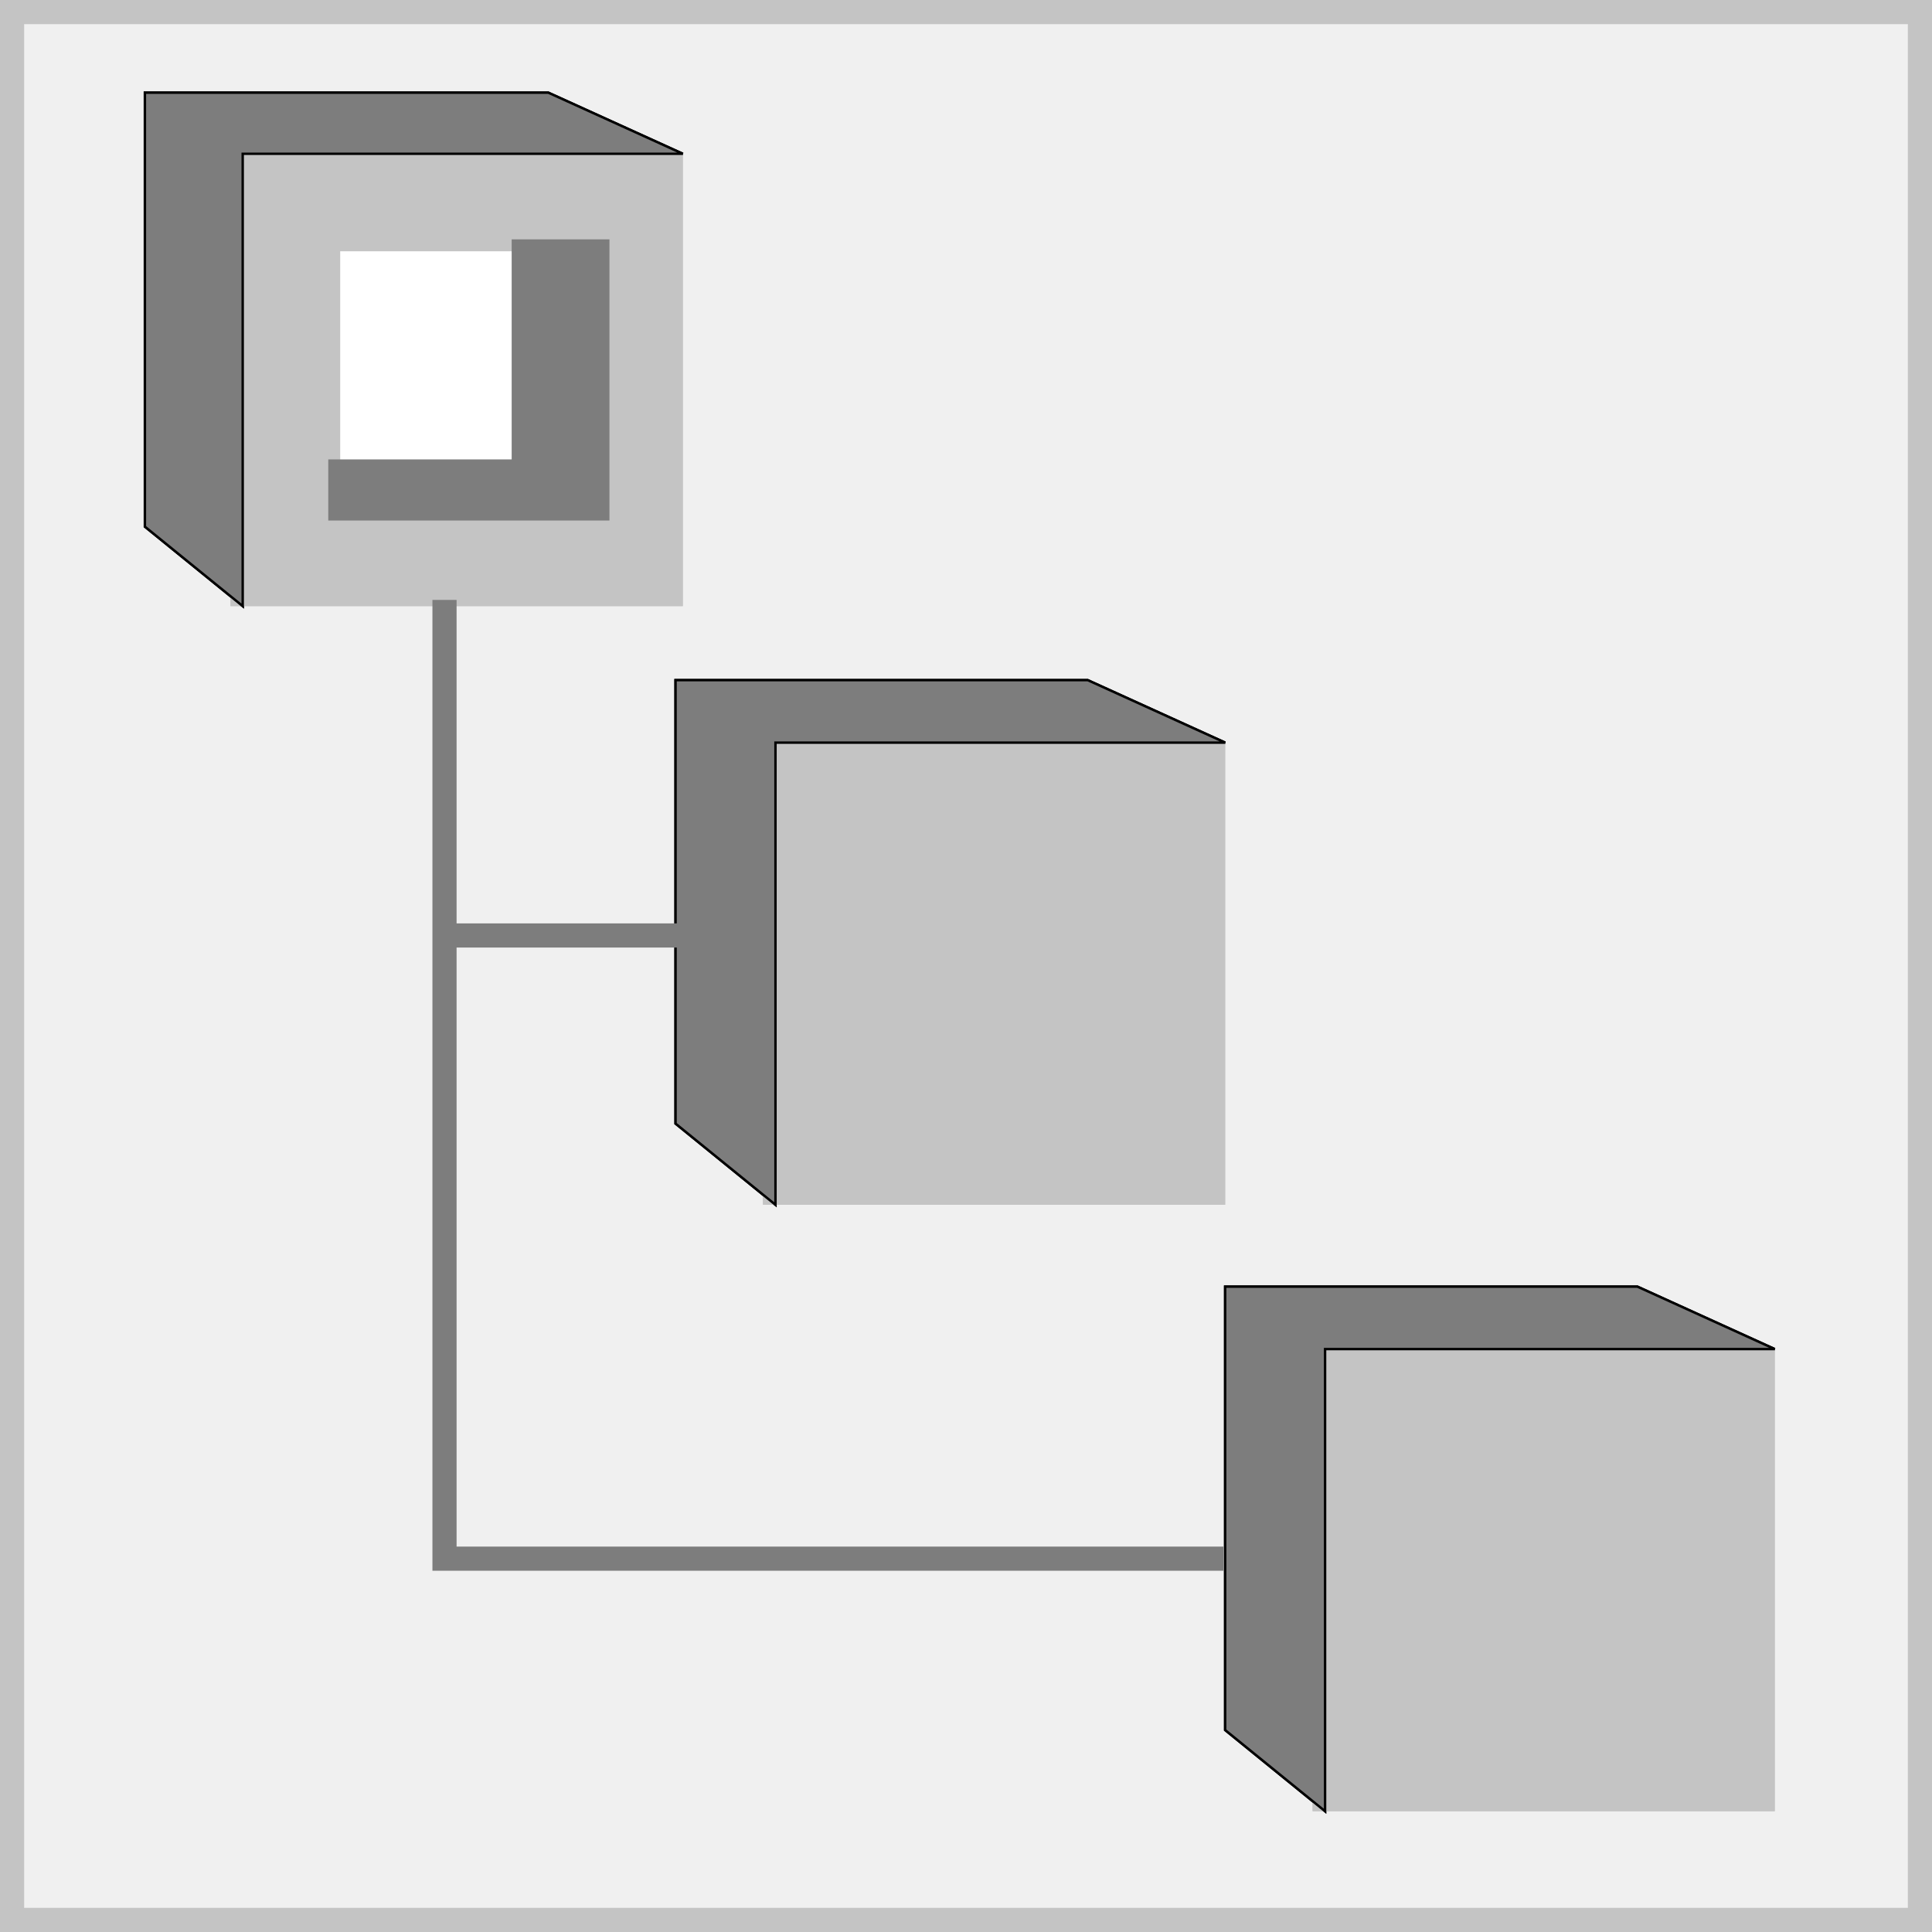
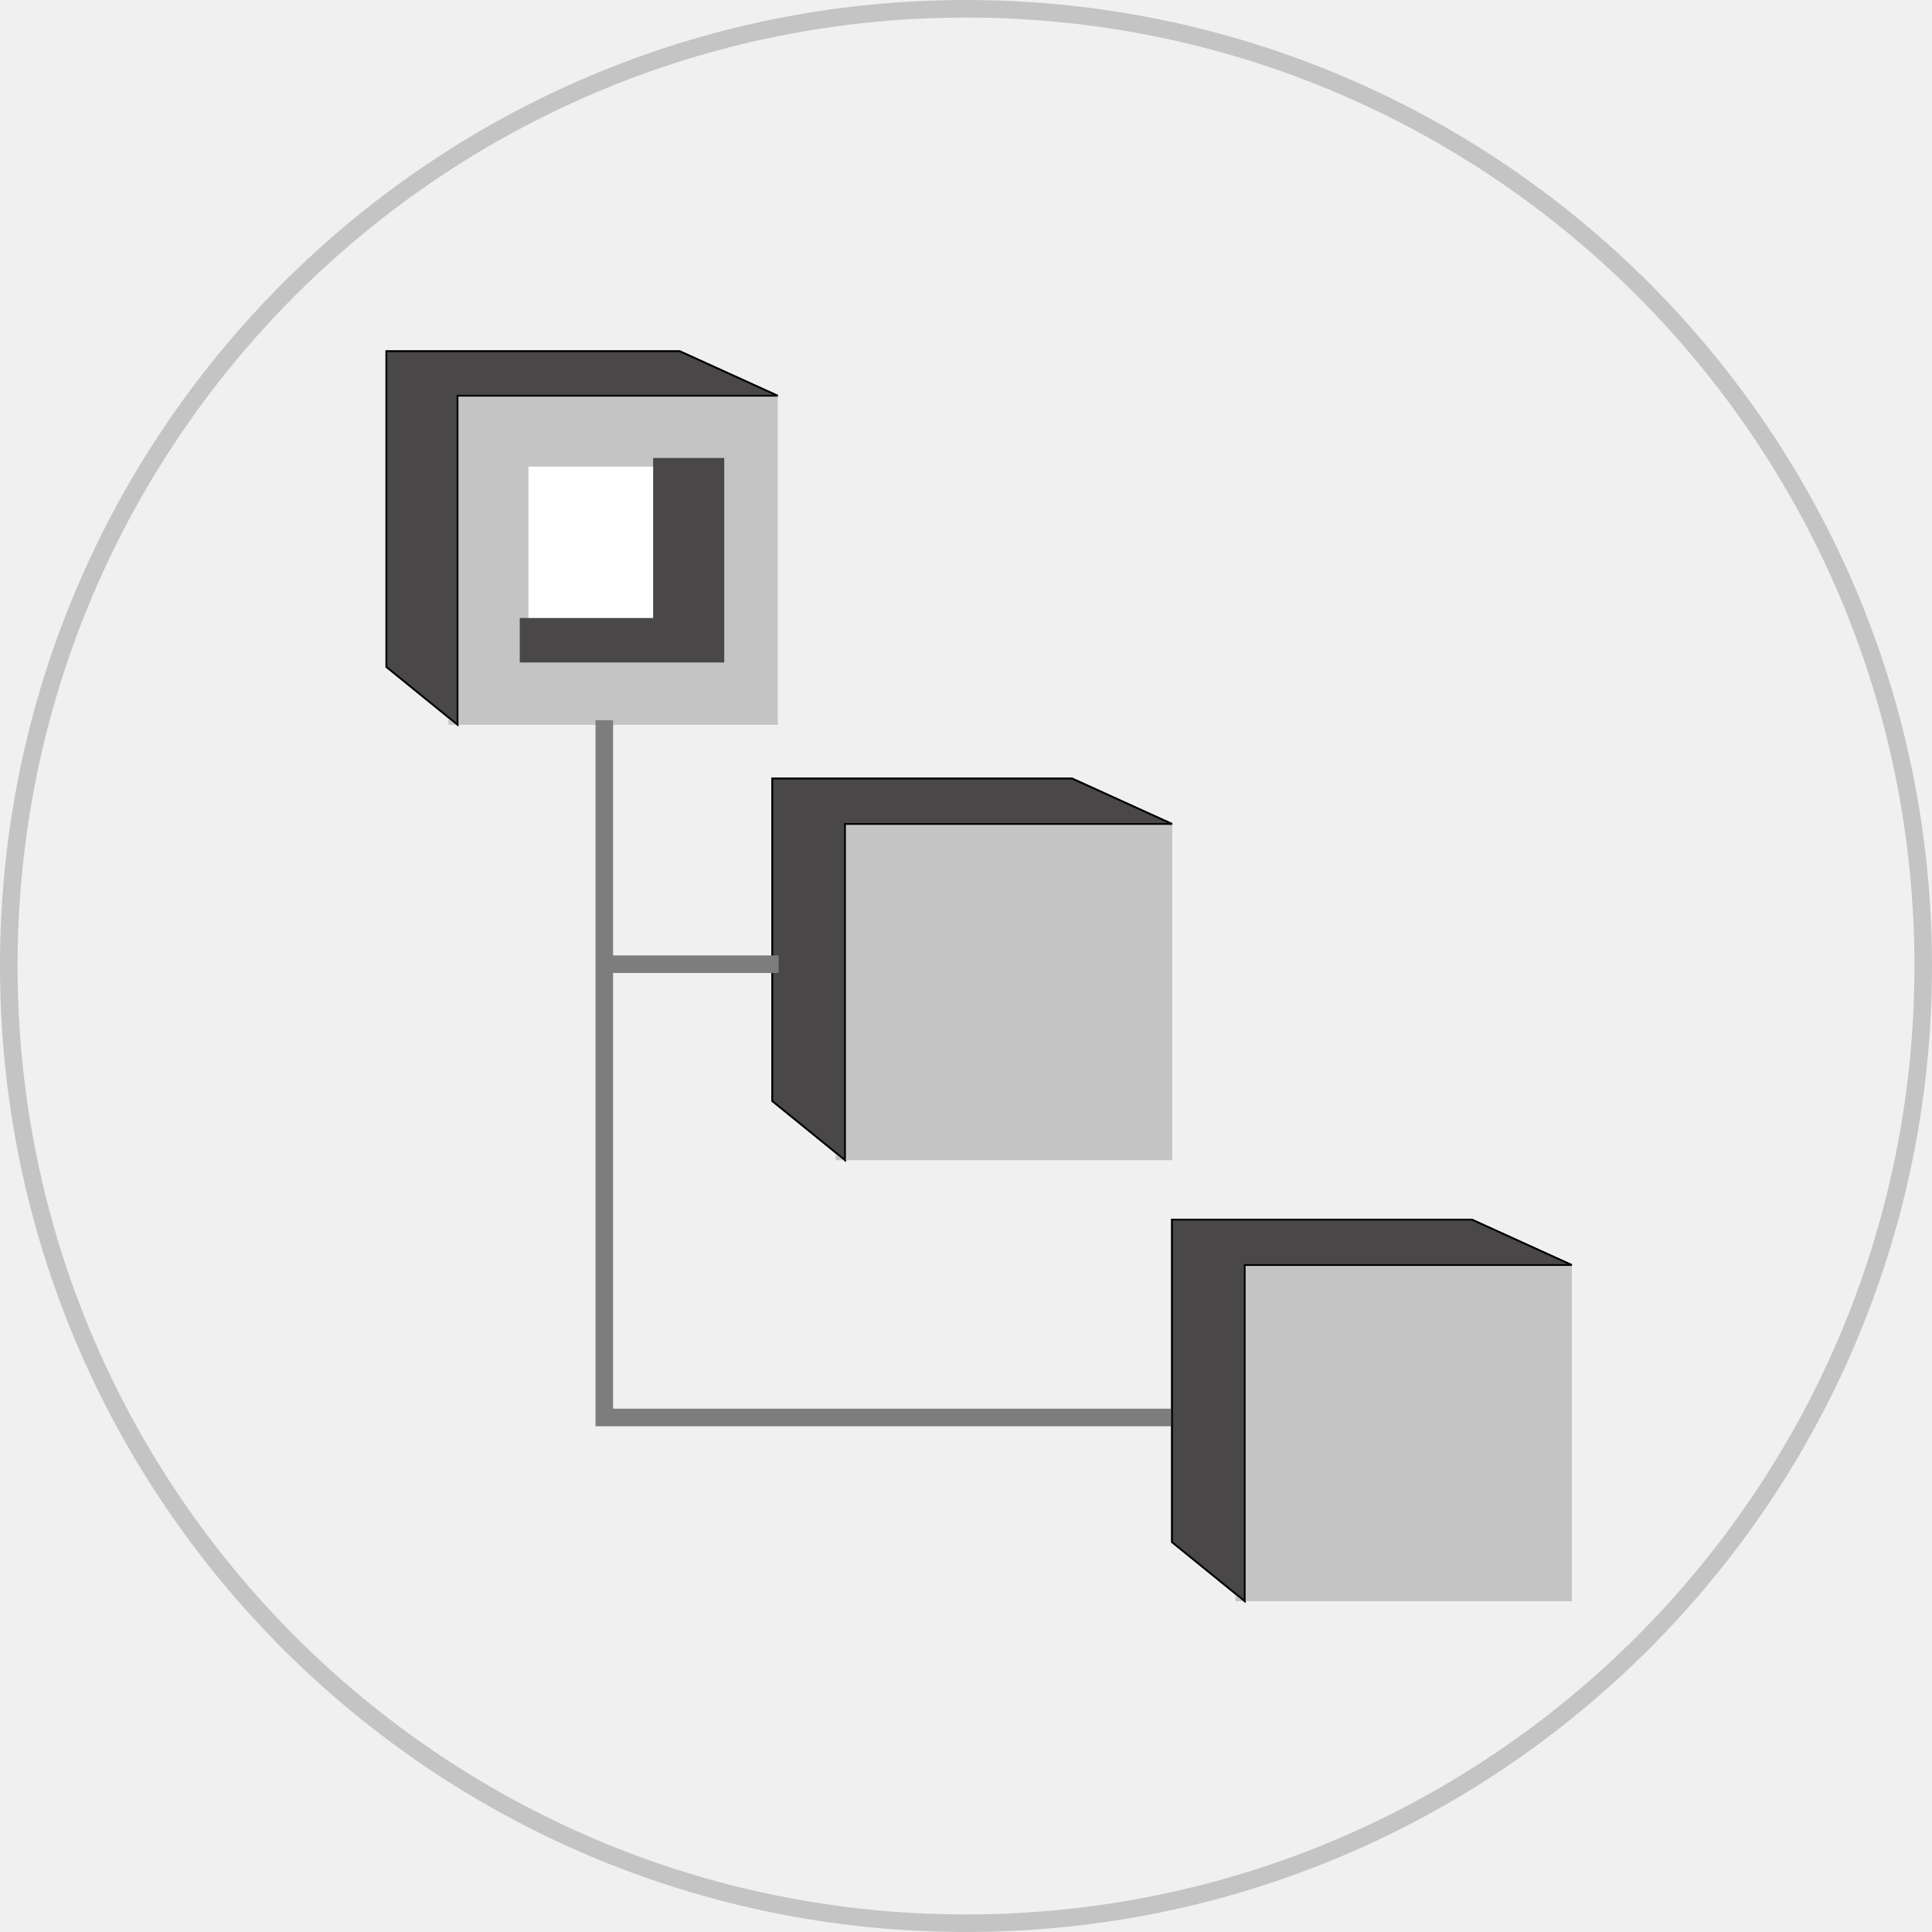
- <svg xmlns="http://www.w3.org/2000/svg" width="80" height="80" viewBox="0 0 80 80" fill="none">
-   <rect x="0.5" y="0.5" width="79" height="79" stroke="#C4C4C4" />
-   <rect x="9.544" y="6.368" width="18.73" height="18.73" fill="#C4C4C4" />
-   <path d="M10.05 6.368H28.274L22.705 3.837H6V21.808L10.05 25.098V6.368Z" fill="#7D7D7D" stroke="black" stroke-width="0.1" />
-   <rect x="9.544" y="6.368" width="18.73" height="18.73" fill="#C4C4C4" />
-   <rect x="13.587" y="9.905" width="11.656" height="11.656" fill="white" stroke="#C4C4C4" />
-   <path d="M10.05 6.368H28.274L22.705 3.837H6V21.808L10.05 25.098V6.368Z" fill="#7D7D7D" stroke="black" stroke-width="0.1" />
-   <path d="M21.187 19.023L13.593 19.023L13.593 21.554L25.236 21.554L25.236 9.911L21.187 9.911L21.187 19.023Z" fill="#7D7D7D" />
-   <rect x="31.594" y="30.75" width="19.137" height="19.137" fill="#C4C4C4" />
-   <path d="M32.111 30.75H50.731L45.042 28.164H27.973V46.526L32.111 49.888V30.75Z" fill="#7D7D7D" stroke="black" stroke-width="0.1" />
-   <rect x="31.594" y="30.75" width="19.137" height="19.137" fill="#C4C4C4" />
-   <path d="M32.111 30.75H50.731L45.042 28.164H27.973V46.526L32.111 49.888V30.75Z" fill="#7D7D7D" stroke="black" stroke-width="0.1" />
-   <rect x="54.352" y="55.863" width="19.137" height="19.137" fill="#C4C4C4" />
-   <path d="M54.869 55.863H73.489L67.8 53.276H50.731V71.638L54.869 75V55.863Z" fill="#7D7D7D" stroke="black" stroke-width="0.1" />
-   <rect x="54.352" y="55.863" width="19.137" height="19.137" fill="#C4C4C4" />
-   <path d="M54.869 55.863H73.489L67.8 53.276H50.731V71.638L54.869 75V55.863Z" fill="#7D7D7D" stroke="black" stroke-width="0.1" />
-   <path d="M18.406 24.841V38.736M18.406 38.736H28.331M18.406 38.736V64.541H50.662" stroke="#7D7D7D" />
+ <svg xmlns="http://www.w3.org/2000/svg" width="110" height="110" viewBox="0 0 110 110" fill="none">
+   <rect x="25.544" y="22.531" width="18.73" height="18.73" fill="#C4C4C4" />
+   <path d="M26.05 22.531H44.274L38.705 20H22V37.971L26.05 41.261V22.531Z" fill="#7D7D7D" stroke="black" stroke-width="0.1" />
+   <rect x="25.544" y="22.531" width="18.73" height="18.73" fill="#C4C4C4" />
+   <rect x="29.587" y="26.069" width="11.656" height="11.656" fill="white" stroke="#C4C4C4" />
+   <path d="M26.05 22.531H44.274L38.705 20H22V37.971L26.05 41.261V22.531Z" fill="#494747" stroke="black" stroke-width="0.1" />
+   <path d="M37.187 35.187L29.593 35.187L29.593 37.718L41.236 37.718L41.236 26.075L37.187 26.075L37.187 35.187Z" fill="#494747" />
+   <rect x="47.594" y="46.914" width="19.137" height="19.137" fill="#C4C4C4" />
+   <path d="M48.111 46.914H66.731L61.042 44.328H43.973V62.689L48.111 66.051V46.914Z" fill="#7D7D7D" stroke="black" stroke-width="0.1" />
+   <rect x="47.594" y="46.914" width="19.137" height="19.137" fill="#C4C4C4" />
+   <path d="M48.111 46.914H66.731L61.042 44.328H43.973V62.689L48.111 66.051V46.914Z" fill="#494747" stroke="black" stroke-width="0.1" />
+   <rect x="70.352" y="72.026" width="19.137" height="19.137" fill="#C4C4C4" />
+   <path d="M70.869 72.026H89.489L83.8 69.44H66.731V87.801L70.869 91.163V72.026Z" fill="#7D7D7D" stroke="black" stroke-width="0.1" />
+   <rect x="70.352" y="72.026" width="19.137" height="19.137" fill="#C4C4C4" />
+   <path d="M70.869 72.026H89.489L83.8 69.44H66.731V87.801L70.869 91.163V72.026Z" fill="#494747" stroke="black" stroke-width="0.1" />
+   <path d="M34.406 41.004V54.899M34.406 54.899H44.331M34.406 54.899V80.704H66.662" stroke="#7D7D7D" />
+   <circle cx="55" cy="55" r="54.5" stroke="#C4C4C4" />
</svg>
